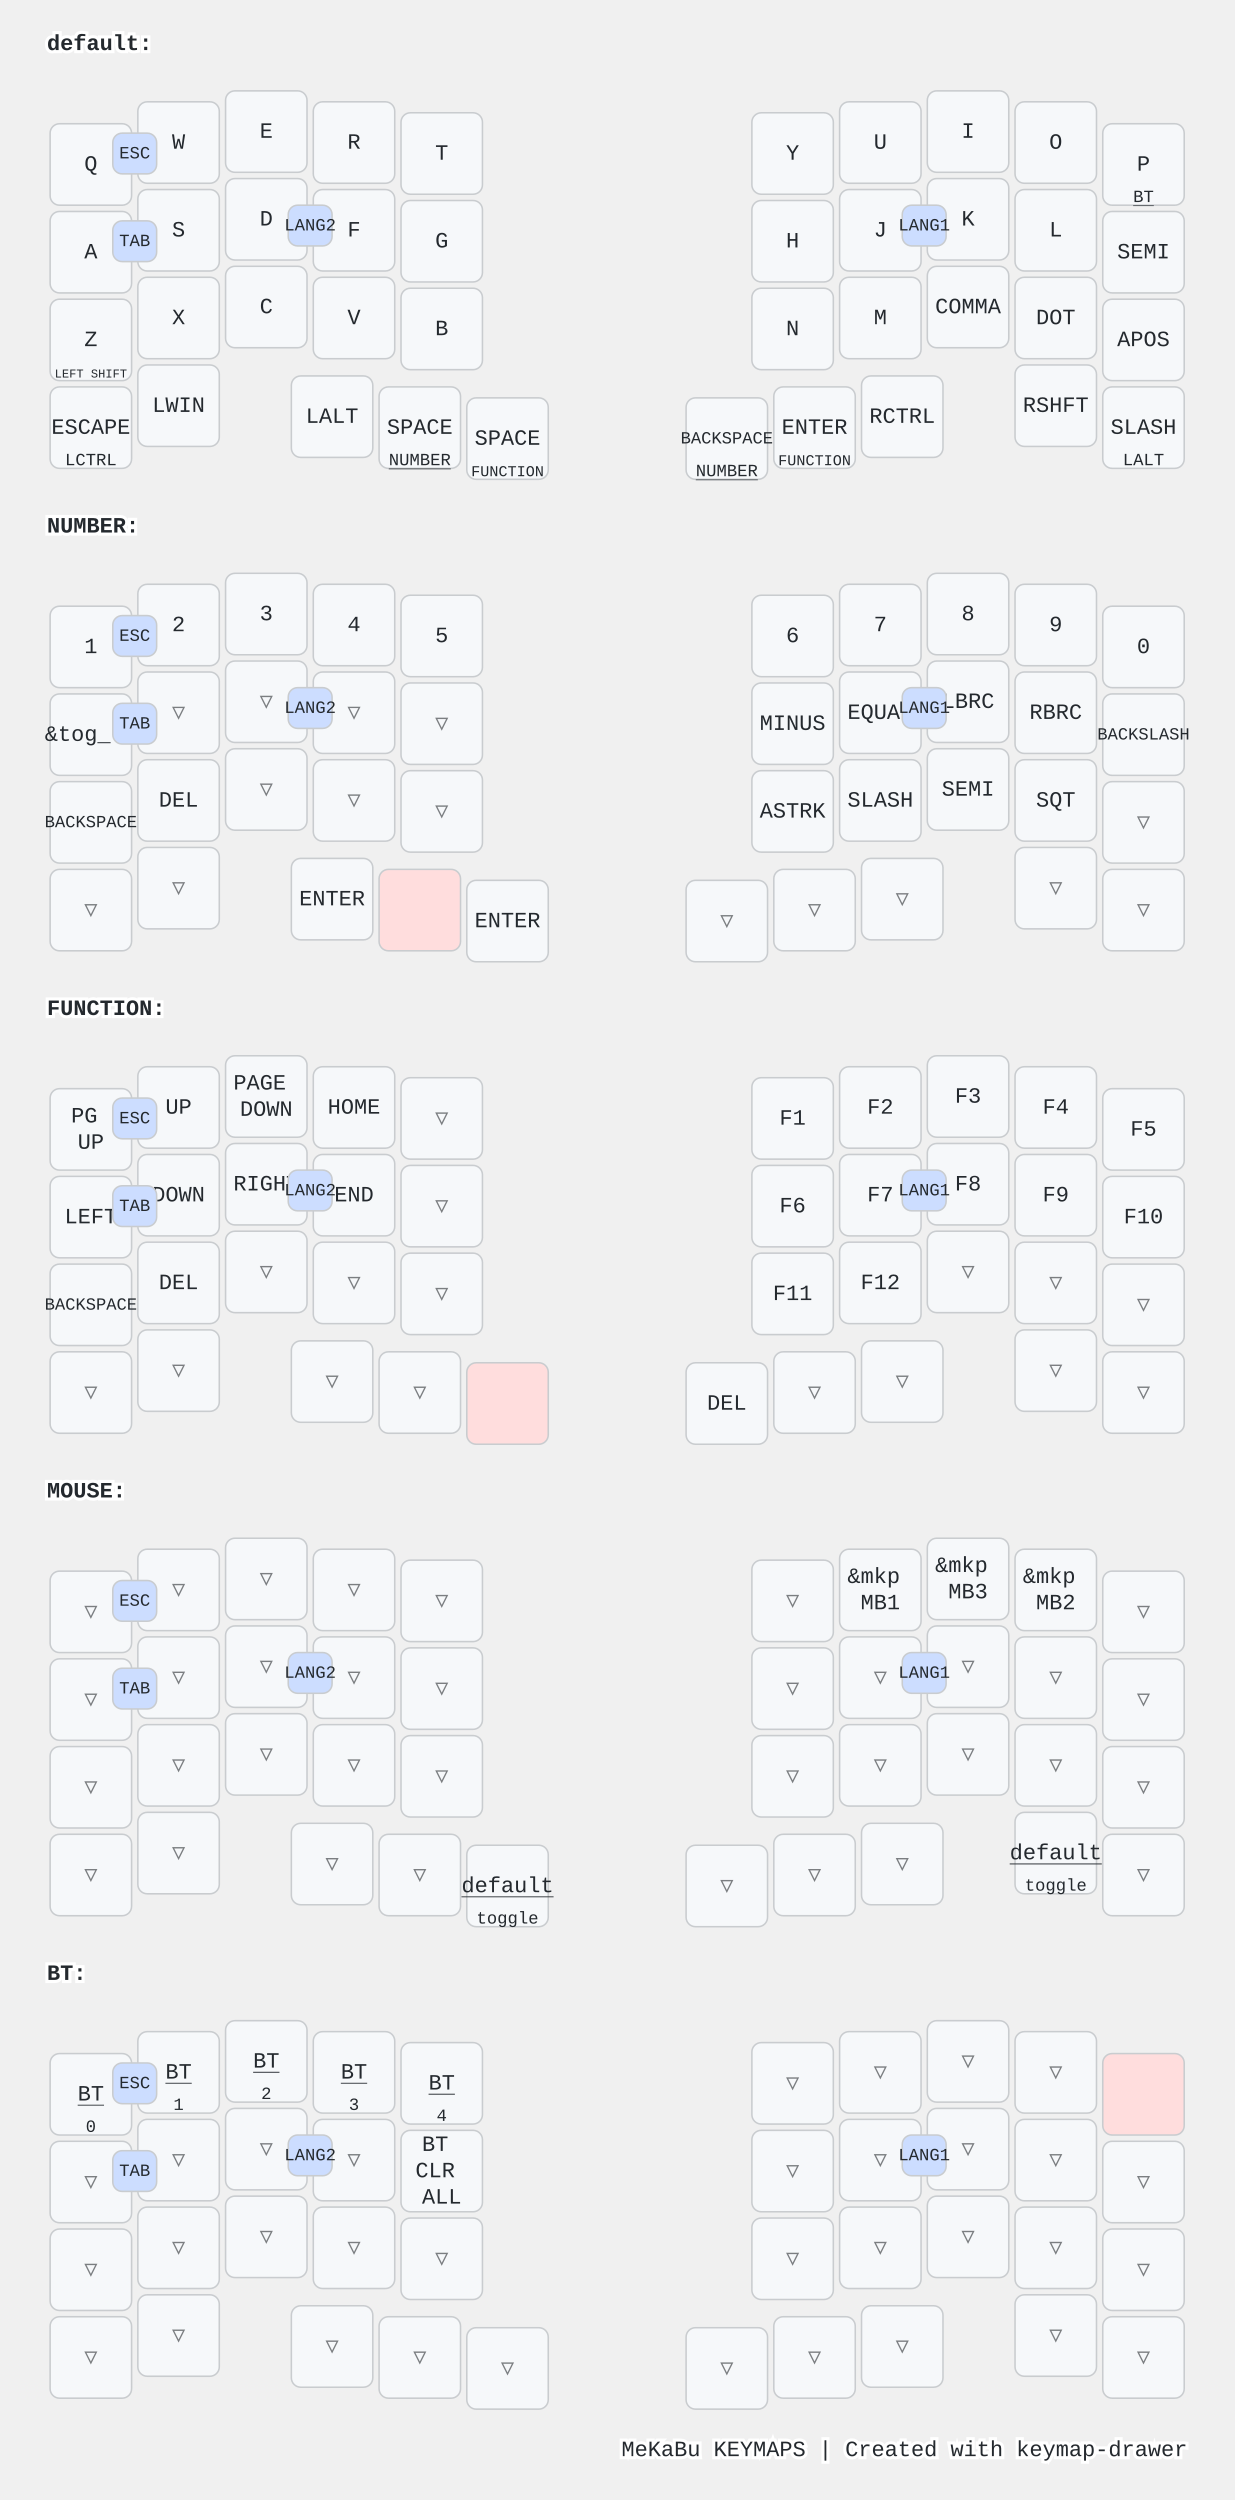
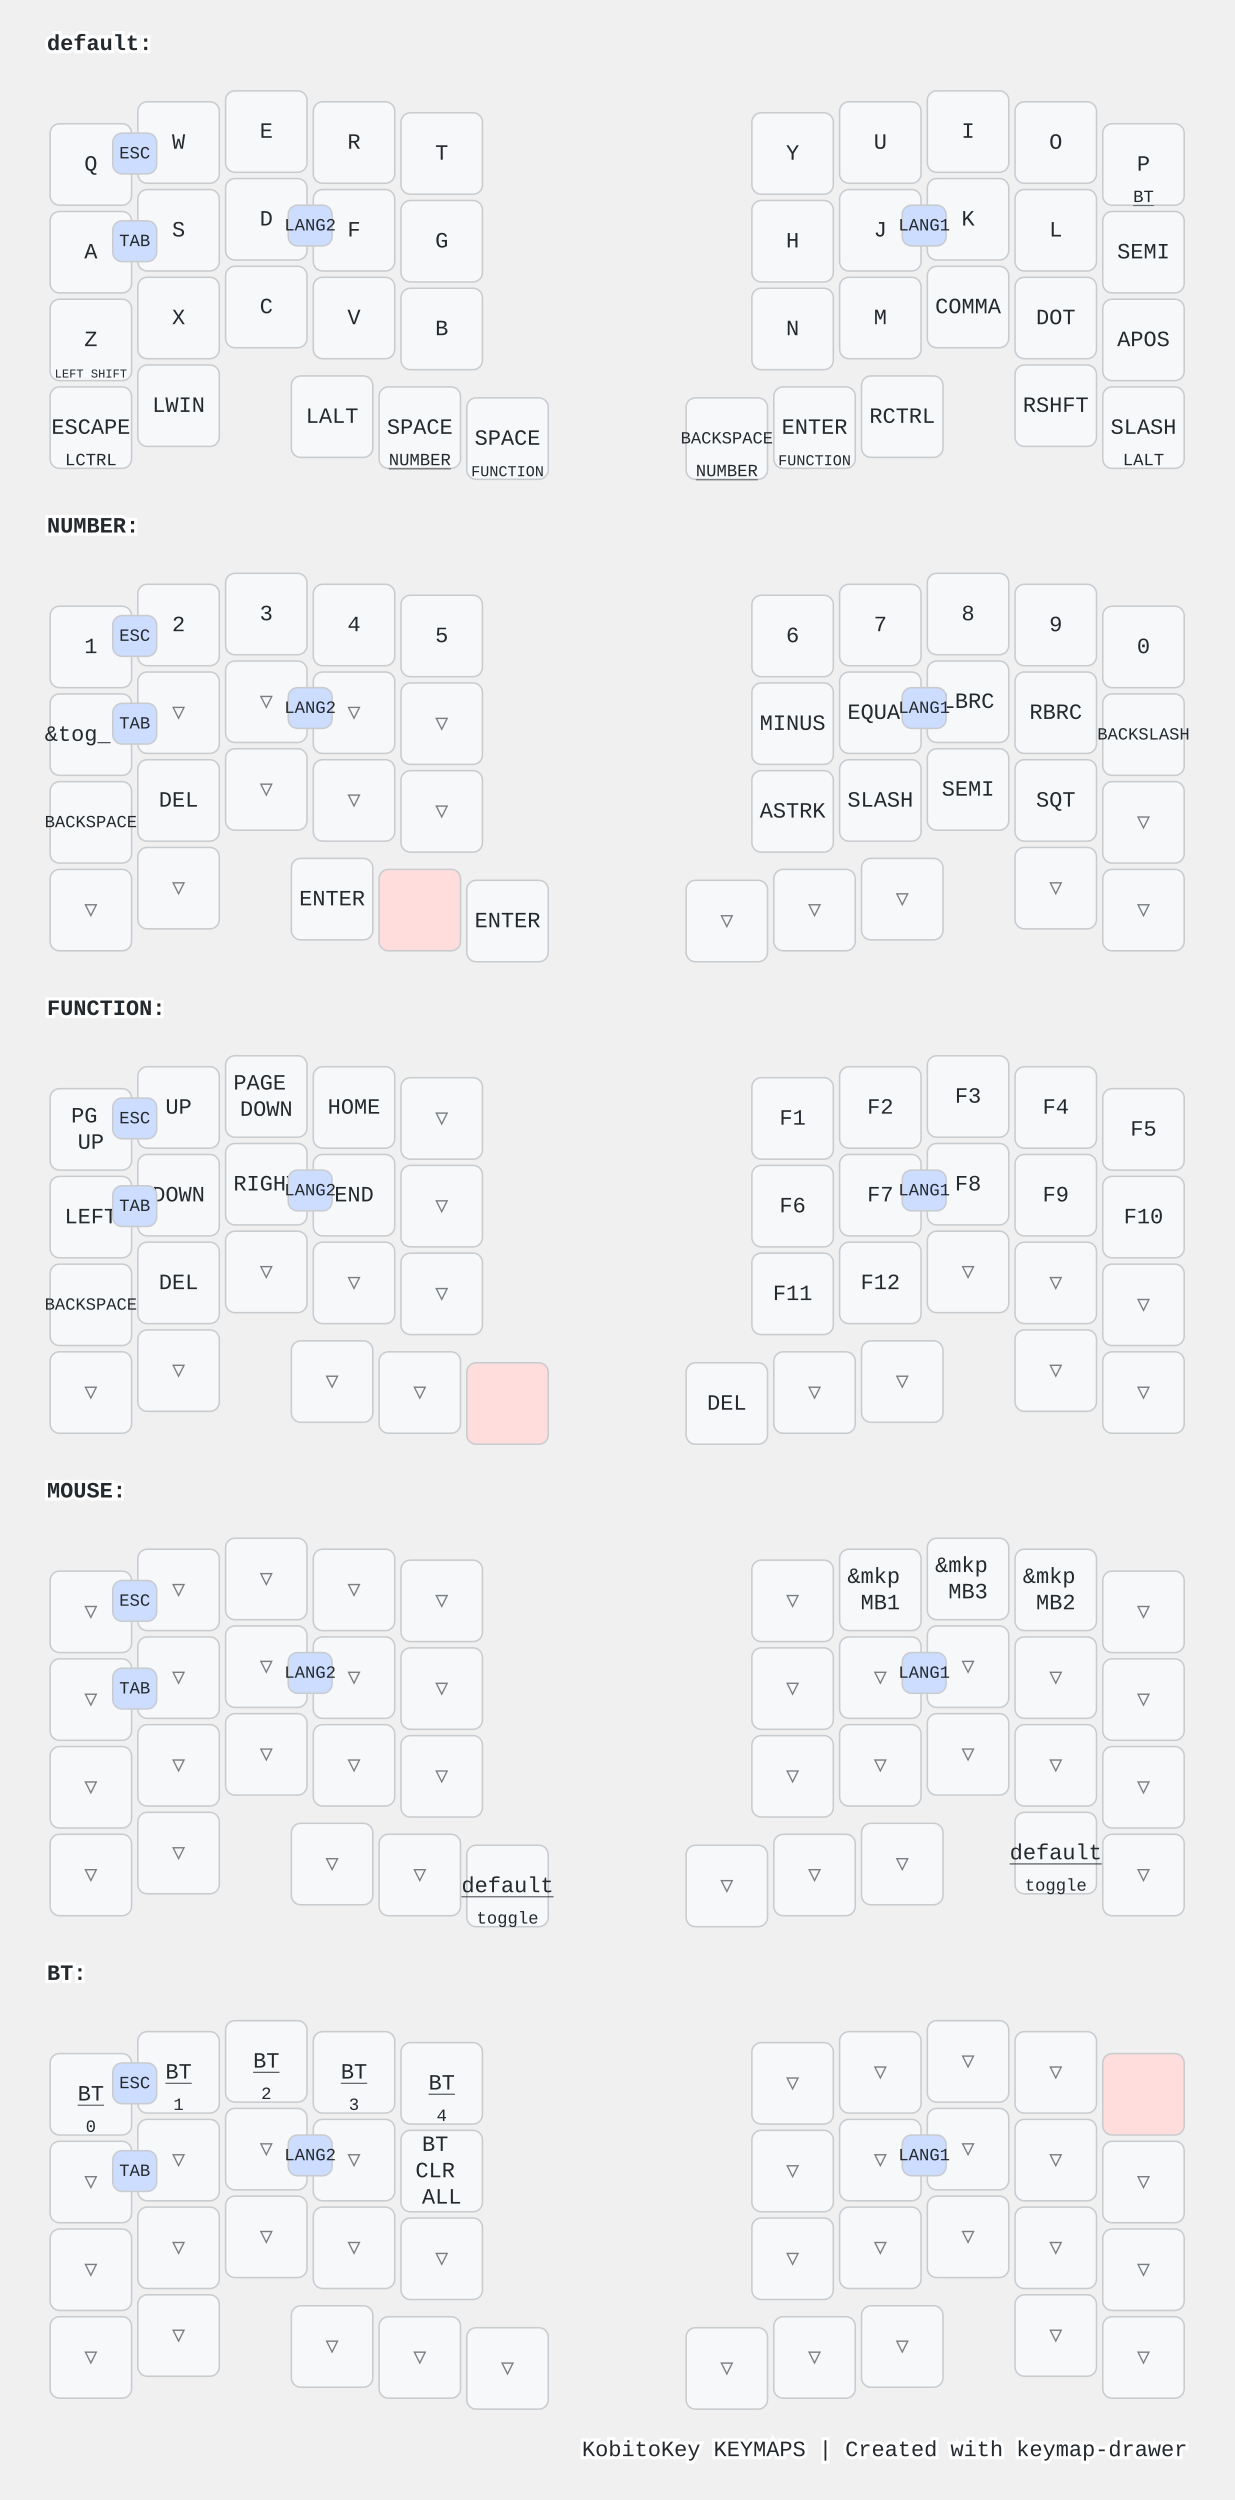
<svg xmlns="http://www.w3.org/2000/svg" width="788" height="1596" viewBox="0 0 788 1596" class="keymap">
  <style>/* inherit to force styles through use tags */
svg path {
    fill: inherit;
}

/* font and background color specifications */
svg.keymap {
    font-family: SFMono-Regular,Consolas,Liberation Mono,Menlo,monospace;
    font-size: 14px;
    font-kerning: normal;
    text-rendering: optimizeLegibility;
    fill: #24292e;
}

/* default key styling */
rect.key {
    fill: #f6f8fa;
}

rect.key, rect.combo {
    stroke: #c9cccf;
    stroke-width: 1;
}

/* default key side styling, only used is draw_key_sides is set */
rect.side {
    filter: brightness(90%);
}

/* color accent for combo boxes */
rect.combo, rect.combo-separate {
    fill: #cdf;
}

/* color accent for held keys */
rect.held, rect.combo.held {
    fill: #fdd;
}

/* color accent for ghost (optional) keys */
rect.ghost, rect.combo.ghost {
    stroke-dasharray: 4, 4;
    stroke-width: 2;
}

text {
    text-anchor: middle;
    dominant-baseline: middle;
}

/* styling for layer labels */
text.label {
    font-weight: bold;
    text-anchor: start;
    stroke: white;
    stroke-width: 4;
    paint-order: stroke;
}

/* styling for optional footer */
text.footer {
    text-anchor: end;
    dominant-baseline: auto;
    stroke: white;
    stroke-width: 4;
    paint-order: stroke;
}

/* styling for combo tap, and key non-tap label text */
text.combo, text.hold, text.shifted, text.left, text.right, text.tl, text.tr, text.bl, text.br {
    font-size: 11px;
}

text.hold, text.bl, text.br {
    text-anchor: middle;
    dominant-baseline: auto;
}

text.shifted, text.tl, text.tr {
    text-anchor: middle;
    dominant-baseline: hanging;
}

text.left, text.tl, text.bl {
    text-anchor: start;
}

text.right, text.tr, text.br {
    text-anchor: end;
}

text.layer-activator {
    text-decoration: underline;
}

/* styling for hold/shifted label text in combo box */
text.combo.hold, text.combo.shifted, text.combo.left, text.combo.right {
    font-size: 8px;
}

/* lighter symbol for transparent keys */
text.trans {
    fill: #7b7e81;
}

/* styling for combo dendrons */
path.combo {
    stroke-width: 1;
    stroke: gray;
    fill: none;
}

/* Start Tabler Icons Cleanup */
/* cannot use height/width with glyphs */
.icon-tabler &gt; path {
    fill: inherit;
    stroke: inherit;
    stroke-width: 2;
}
/* hide tabler's default box */
.icon-tabler &gt; path[stroke="none"][fill="none"] {
    visibility: hidden;
}
/* End Tabler Icons Cleanup */

@media (prefers-color-scheme: dark) {
svg.keymap { fill: #d1d6db; }
rect.key { fill: #3f4750; }
rect.key, rect.combo { stroke: #60666c; }
rect.combo, rect.combo-separate { fill: #1f3d7a; }
rect.held, rect.combo.held { fill: #854747; }
text.label, text.footer { stroke: black; }
text.trans { fill: #7e8184; }
path.combo { stroke: #7f7f7f; }

}</style>
  <g transform="translate(30, 0)" class="layer-default">
    <text x="0" y="28" class="label" id="default">default:</text>
    <g transform="translate(0, 56)">
      <g transform="translate(28, 49)" class="key keypos-0">
        <rect rx="6" ry="6" x="-26" y="-26" width="52" height="52" class="key" />
        <text x="0" y="0" class="key tap">Q</text>
      </g>
      <g transform="translate(84, 35)" class="key keypos-1">
        <rect rx="6" ry="6" x="-26" y="-26" width="52" height="52" class="key" />
        <text x="0" y="0" class="key tap">W</text>
      </g>
      <g transform="translate(140, 28)" class="key keypos-2">
        <rect rx="6" ry="6" x="-26" y="-26" width="52" height="52" class="key" />
        <text x="0" y="0" class="key tap">E</text>
      </g>
      <g transform="translate(196, 35)" class="key keypos-3">
        <rect rx="6" ry="6" x="-26" y="-26" width="52" height="52" class="key" />
        <text x="0" y="0" class="key tap">R</text>
      </g>
      <g transform="translate(252, 42)" class="key keypos-4">
        <rect rx="6" ry="6" x="-26" y="-26" width="52" height="52" class="key" />
        <text x="0" y="0" class="key tap">T</text>
      </g>
      <g transform="translate(476, 42)" class="key keypos-5">
        <rect rx="6" ry="6" x="-26" y="-26" width="52" height="52" class="key" />
        <text x="0" y="0" class="key tap">Y</text>
      </g>
      <g transform="translate(532, 35)" class="key keypos-6">
        <rect rx="6" ry="6" x="-26" y="-26" width="52" height="52" class="key" />
        <text x="0" y="0" class="key tap">U</text>
      </g>
      <g transform="translate(588, 28)" class="key keypos-7">
        <rect rx="6" ry="6" x="-26" y="-26" width="52" height="52" class="key" />
        <text x="0" y="0" class="key tap">I</text>
      </g>
      <g transform="translate(644, 35)" class="key keypos-8">
        <rect rx="6" ry="6" x="-26" y="-26" width="52" height="52" class="key" />
        <text x="0" y="0" class="key tap">O</text>
      </g>
      <g transform="translate(700, 49)" class="key keypos-9">
        <rect rx="6" ry="6" x="-26" y="-26" width="52" height="52" class="key" />
        <text x="0" y="0" class="key tap">P</text>
        <a href="#BT">
          <text x="0" y="24" class="key hold layer-activator">BT</text>
        </a>
      </g>
      <g transform="translate(28, 105)" class="key keypos-10">
        <rect rx="6" ry="6" x="-26" y="-26" width="52" height="52" class="key" />
        <text x="0" y="0" class="key tap">A</text>
      </g>
      <g transform="translate(84, 91)" class="key keypos-11">
        <rect rx="6" ry="6" x="-26" y="-26" width="52" height="52" class="key" />
        <text x="0" y="0" class="key tap">S</text>
      </g>
      <g transform="translate(140, 84)" class="key keypos-12">
        <rect rx="6" ry="6" x="-26" y="-26" width="52" height="52" class="key" />
        <text x="0" y="0" class="key tap">D</text>
      </g>
      <g transform="translate(196, 91)" class="key keypos-13">
        <rect rx="6" ry="6" x="-26" y="-26" width="52" height="52" class="key" />
        <text x="0" y="0" class="key tap">F</text>
      </g>
      <g transform="translate(252, 98)" class="key keypos-14">
        <rect rx="6" ry="6" x="-26" y="-26" width="52" height="52" class="key" />
        <text x="0" y="0" class="key tap">G</text>
      </g>
      <g transform="translate(476, 98)" class="key keypos-15">
        <rect rx="6" ry="6" x="-26" y="-26" width="52" height="52" class="key" />
        <text x="0" y="0" class="key tap">H</text>
      </g>
      <g transform="translate(532, 91)" class="key keypos-16">
        <rect rx="6" ry="6" x="-26" y="-26" width="52" height="52" class="key" />
        <text x="0" y="0" class="key tap">J</text>
      </g>
      <g transform="translate(588, 84)" class="key keypos-17">
        <rect rx="6" ry="6" x="-26" y="-26" width="52" height="52" class="key" />
        <text x="0" y="0" class="key tap">K</text>
      </g>
      <g transform="translate(644, 91)" class="key keypos-18">
        <rect rx="6" ry="6" x="-26" y="-26" width="52" height="52" class="key" />
        <text x="0" y="0" class="key tap">L</text>
      </g>
      <g transform="translate(700, 105)" class="key keypos-19">
        <rect rx="6" ry="6" x="-26" y="-26" width="52" height="52" class="key" />
        <text x="0" y="0" class="key tap">SEMI</text>
      </g>
      <g transform="translate(28, 161)" class="key keypos-20">
        <rect rx="6" ry="6" x="-26" y="-26" width="52" height="52" class="key" />
        <text x="0" y="0" class="key tap">Z</text>
        <text x="0" y="24" class="key hold">
          <tspan style="font-size: 70%">LEFT SHIFT</tspan>
        </text>
      </g>
      <g transform="translate(84, 147)" class="key keypos-21">
        <rect rx="6" ry="6" x="-26" y="-26" width="52" height="52" class="key" />
        <text x="0" y="0" class="key tap">X</text>
      </g>
      <g transform="translate(140, 140)" class="key keypos-22">
        <rect rx="6" ry="6" x="-26" y="-26" width="52" height="52" class="key" />
        <text x="0" y="0" class="key tap">C</text>
      </g>
      <g transform="translate(196, 147)" class="key keypos-23">
        <rect rx="6" ry="6" x="-26" y="-26" width="52" height="52" class="key" />
        <text x="0" y="0" class="key tap">V</text>
      </g>
      <g transform="translate(252, 154)" class="key keypos-24">
        <rect rx="6" ry="6" x="-26" y="-26" width="52" height="52" class="key" />
        <text x="0" y="0" class="key tap">B</text>
      </g>
      <g transform="translate(476, 154)" class="key keypos-25">
        <rect rx="6" ry="6" x="-26" y="-26" width="52" height="52" class="key" />
        <text x="0" y="0" class="key tap">N</text>
      </g>
      <g transform="translate(532, 147)" class="key keypos-26">
        <rect rx="6" ry="6" x="-26" y="-26" width="52" height="52" class="key" />
        <text x="0" y="0" class="key tap">M</text>
      </g>
      <g transform="translate(588, 140)" class="key keypos-27">
        <rect rx="6" ry="6" x="-26" y="-26" width="52" height="52" class="key" />
        <text x="0" y="0" class="key tap">COMMA</text>
      </g>
      <g transform="translate(644, 147)" class="key keypos-28">
        <rect rx="6" ry="6" x="-26" y="-26" width="52" height="52" class="key" />
        <text x="0" y="0" class="key tap">DOT</text>
      </g>
      <g transform="translate(700, 161)" class="key keypos-29">
        <rect rx="6" ry="6" x="-26" y="-26" width="52" height="52" class="key" />
        <text x="0" y="0" class="key tap">APOS</text>
      </g>
      <g transform="translate(28, 217)" class="key keypos-30">
        <rect rx="6" ry="6" x="-26" y="-26" width="52" height="52" class="key" />
        <text x="0" y="0" class="key tap">ESCAPE</text>
        <text x="0" y="24" class="key hold">LCTRL</text>
      </g>
      <g transform="translate(84, 203)" class="key keypos-31">
        <rect rx="6" ry="6" x="-26" y="-26" width="52" height="52" class="key" />
        <text x="0" y="0" class="key tap">LWIN</text>
      </g>
      <g transform="translate(182, 210)" class="key keypos-32">
        <rect rx="6" ry="6" x="-26" y="-26" width="52" height="52" class="key" />
        <text x="0" y="0" class="key tap">LALT</text>
      </g>
      <g transform="translate(238, 217)" class="key keypos-33">
        <rect rx="6" ry="6" x="-26" y="-26" width="52" height="52" class="key" />
        <text x="0" y="0" class="key tap">SPACE</text>
        <a href="#NUMBER">
          <text x="0" y="24" class="key hold layer-activator">NUMBER</text>
        </a>
      </g>
      <g transform="translate(294, 224)" class="key keypos-34">
        <rect rx="6" ry="6" x="-26" y="-26" width="52" height="52" class="key" />
        <text x="0" y="0" class="key tap">SPACE</text>
        <a href="#FUNCTION">
          <text x="0" y="24" class="key hold layer-activator">
            <tspan style="font-size: 88%">FUNCTION</tspan>
          </text>
        </a>
      </g>
      <g transform="translate(434, 224)" class="key keypos-35">
        <rect rx="6" ry="6" x="-26" y="-26" width="52" height="52" class="key" />
        <text x="0" y="0" class="key tap">
          <tspan style="font-size: 78%">BACKSPACE</tspan>
        </text>
        <a href="#NUMBER">
          <text x="0" y="24" class="key hold layer-activator">NUMBER</text>
        </a>
      </g>
      <g transform="translate(490, 217)" class="key keypos-36">
        <rect rx="6" ry="6" x="-26" y="-26" width="52" height="52" class="key" />
        <text x="0" y="0" class="key tap">ENTER</text>
        <a href="#FUNCTION">
          <text x="0" y="24" class="key hold layer-activator">
            <tspan style="font-size: 88%">FUNCTION</tspan>
          </text>
        </a>
      </g>
      <g transform="translate(546, 210)" class="key keypos-37">
        <rect rx="6" ry="6" x="-26" y="-26" width="52" height="52" class="key" />
        <text x="0" y="0" class="key tap">RCTRL</text>
      </g>
      <g transform="translate(644, 203)" class="key keypos-38">
        <rect rx="6" ry="6" x="-26" y="-26" width="52" height="52" class="key" />
        <text x="0" y="0" class="key tap">RSHFT</text>
      </g>
      <g transform="translate(700, 217)" class="key keypos-39">
        <rect rx="6" ry="6" x="-26" y="-26" width="52" height="52" class="key" />
        <text x="0" y="0" class="key tap">SLASH</text>
        <text x="0" y="24" class="key hold">LALT</text>
      </g>
      <g class="combo combopos-0">
        <rect rx="6" ry="6" x="154" y="75" width="28" height="26" class="combo" />
        <text x="168" y="88" class="combo tap">LANG2</text>
      </g>
      <g class="combo combopos-1">
        <rect rx="6" ry="6" x="546" y="75" width="28" height="26" class="combo" />
        <text x="560" y="88" class="combo tap">LANG1</text>
      </g>
      <g class="combo combopos-2">
        <rect rx="6" ry="6" x="42" y="29" width="28" height="26" class="combo" />
        <text x="56" y="42" class="combo tap">ESC</text>
      </g>
      <g class="combo combopos-3">
        <rect rx="6" ry="6" x="42" y="85" width="28" height="26" class="combo" />
        <text x="56" y="98" class="combo tap">TAB</text>
      </g>
    </g>
  </g>
  <g transform="translate(30, 308)" class="layer-NUMBER">
    <text x="0" y="28" class="label" id="NUMBER">NUMBER:</text>
    <g transform="translate(0, 56)">
      <g transform="translate(28, 49)" class="key keypos-0">
        <rect rx="6" ry="6" x="-26" y="-26" width="52" height="52" class="key" />
        <text x="0" y="0" class="key tap">1</text>
      </g>
      <g transform="translate(84, 35)" class="key keypos-1">
        <rect rx="6" ry="6" x="-26" y="-26" width="52" height="52" class="key" />
        <text x="0" y="0" class="key tap">2</text>
      </g>
      <g transform="translate(140, 28)" class="key keypos-2">
        <rect rx="6" ry="6" x="-26" y="-26" width="52" height="52" class="key" />
        <text x="0" y="0" class="key tap">3</text>
      </g>
      <g transform="translate(196, 35)" class="key keypos-3">
        <rect rx="6" ry="6" x="-26" y="-26" width="52" height="52" class="key" />
        <text x="0" y="0" class="key tap">4</text>
      </g>
      <g transform="translate(252, 42)" class="key keypos-4">
        <rect rx="6" ry="6" x="-26" y="-26" width="52" height="52" class="key" />
        <text x="0" y="0" class="key tap">5</text>
      </g>
      <g transform="translate(476, 42)" class="key keypos-5">
        <rect rx="6" ry="6" x="-26" y="-26" width="52" height="52" class="key" />
        <text x="0" y="0" class="key tap">6</text>
      </g>
      <g transform="translate(532, 35)" class="key keypos-6">
        <rect rx="6" ry="6" x="-26" y="-26" width="52" height="52" class="key" />
        <text x="0" y="0" class="key tap">7</text>
      </g>
      <g transform="translate(588, 28)" class="key keypos-7">
        <rect rx="6" ry="6" x="-26" y="-26" width="52" height="52" class="key" />
        <text x="0" y="0" class="key tap">8</text>
      </g>
      <g transform="translate(644, 35)" class="key keypos-8">
        <rect rx="6" ry="6" x="-26" y="-26" width="52" height="52" class="key" />
        <text x="0" y="0" class="key tap">9</text>
      </g>
      <g transform="translate(700, 49)" class="key keypos-9">
        <rect rx="6" ry="6" x="-26" y="-26" width="52" height="52" class="key" />
        <text x="0" y="0" class="key tap">0</text>
      </g>
      <g transform="translate(28, 105)" class="key keypos-10">
        <rect rx="6" ry="6" x="-26" y="-26" width="52" height="52" class="key" />
        <text x="0" y="0" class="key tap">&amp;tog_ls</text>
      </g>
      <g transform="translate(84, 91)" class="key trans keypos-11">
        <rect rx="6" ry="6" x="-26" y="-26" width="52" height="52" class="key trans" />
        <text x="0" y="0" class="key trans tap">▽</text>
      </g>
      <g transform="translate(140, 84)" class="key trans keypos-12">
        <rect rx="6" ry="6" x="-26" y="-26" width="52" height="52" class="key trans" />
        <text x="0" y="0" class="key trans tap">▽</text>
      </g>
      <g transform="translate(196, 91)" class="key trans keypos-13">
        <rect rx="6" ry="6" x="-26" y="-26" width="52" height="52" class="key trans" />
        <text x="0" y="0" class="key trans tap">▽</text>
      </g>
      <g transform="translate(252, 98)" class="key trans keypos-14">
        <rect rx="6" ry="6" x="-26" y="-26" width="52" height="52" class="key trans" />
        <text x="0" y="0" class="key trans tap">▽</text>
      </g>
      <g transform="translate(476, 98)" class="key keypos-15">
        <rect rx="6" ry="6" x="-26" y="-26" width="52" height="52" class="key" />
        <text x="0" y="0" class="key tap">MINUS</text>
      </g>
      <g transform="translate(532, 91)" class="key keypos-16">
        <rect rx="6" ry="6" x="-26" y="-26" width="52" height="52" class="key" />
        <text x="0" y="0" class="key tap">EQUAL</text>
      </g>
      <g transform="translate(588, 84)" class="key keypos-17">
        <rect rx="6" ry="6" x="-26" y="-26" width="52" height="52" class="key" />
        <text x="0" y="0" class="key tap">LBRC</text>
      </g>
      <g transform="translate(644, 91)" class="key keypos-18">
        <rect rx="6" ry="6" x="-26" y="-26" width="52" height="52" class="key" />
        <text x="0" y="0" class="key tap">RBRC</text>
      </g>
      <g transform="translate(700, 105)" class="key keypos-19">
        <rect rx="6" ry="6" x="-26" y="-26" width="52" height="52" class="key" />
        <text x="0" y="0" class="key tap">
          <tspan style="font-size: 78%">BACKSLASH</tspan>
        </text>
      </g>
      <g transform="translate(28, 161)" class="key keypos-20">
        <rect rx="6" ry="6" x="-26" y="-26" width="52" height="52" class="key" />
        <text x="0" y="0" class="key tap">
          <tspan style="font-size: 78%">BACKSPACE</tspan>
        </text>
      </g>
      <g transform="translate(84, 147)" class="key keypos-21">
        <rect rx="6" ry="6" x="-26" y="-26" width="52" height="52" class="key" />
        <text x="0" y="0" class="key tap">DEL</text>
      </g>
      <g transform="translate(140, 140)" class="key trans keypos-22">
        <rect rx="6" ry="6" x="-26" y="-26" width="52" height="52" class="key trans" />
        <text x="0" y="0" class="key trans tap">▽</text>
      </g>
      <g transform="translate(196, 147)" class="key trans keypos-23">
        <rect rx="6" ry="6" x="-26" y="-26" width="52" height="52" class="key trans" />
        <text x="0" y="0" class="key trans tap">▽</text>
      </g>
      <g transform="translate(252, 154)" class="key trans keypos-24">
        <rect rx="6" ry="6" x="-26" y="-26" width="52" height="52" class="key trans" />
        <text x="0" y="0" class="key trans tap">▽</text>
      </g>
      <g transform="translate(476, 154)" class="key keypos-25">
        <rect rx="6" ry="6" x="-26" y="-26" width="52" height="52" class="key" />
        <text x="0" y="0" class="key tap">ASTRK</text>
      </g>
      <g transform="translate(532, 147)" class="key keypos-26">
        <rect rx="6" ry="6" x="-26" y="-26" width="52" height="52" class="key" />
        <text x="0" y="0" class="key tap">SLASH</text>
      </g>
      <g transform="translate(588, 140)" class="key keypos-27">
        <rect rx="6" ry="6" x="-26" y="-26" width="52" height="52" class="key" />
        <text x="0" y="0" class="key tap">SEMI</text>
      </g>
      <g transform="translate(644, 147)" class="key keypos-28">
        <rect rx="6" ry="6" x="-26" y="-26" width="52" height="52" class="key" />
        <text x="0" y="0" class="key tap">SQT</text>
      </g>
      <g transform="translate(700, 161)" class="key trans keypos-29">
        <rect rx="6" ry="6" x="-26" y="-26" width="52" height="52" class="key trans" />
        <text x="0" y="0" class="key trans tap">▽</text>
      </g>
      <g transform="translate(28, 217)" class="key trans keypos-30">
        <rect rx="6" ry="6" x="-26" y="-26" width="52" height="52" class="key trans" />
        <text x="0" y="0" class="key trans tap">▽</text>
      </g>
      <g transform="translate(84, 203)" class="key trans keypos-31">
        <rect rx="6" ry="6" x="-26" y="-26" width="52" height="52" class="key trans" />
        <text x="0" y="0" class="key trans tap">▽</text>
      </g>
      <g transform="translate(182, 210)" class="key keypos-32">
        <rect rx="6" ry="6" x="-26" y="-26" width="52" height="52" class="key" />
        <text x="0" y="0" class="key tap">ENTER</text>
      </g>
      <g transform="translate(238, 217)" class="key held keypos-33">
        <rect rx="6" ry="6" x="-26" y="-26" width="52" height="52" class="key held" />
      </g>
      <g transform="translate(294, 224)" class="key keypos-34">
        <rect rx="6" ry="6" x="-26" y="-26" width="52" height="52" class="key" />
        <text x="0" y="0" class="key tap">ENTER</text>
      </g>
      <g transform="translate(434, 224)" class="key trans keypos-35">
        <rect rx="6" ry="6" x="-26" y="-26" width="52" height="52" class="key trans" />
        <text x="0" y="0" class="key trans tap">▽</text>
      </g>
      <g transform="translate(490, 217)" class="key trans keypos-36">
        <rect rx="6" ry="6" x="-26" y="-26" width="52" height="52" class="key trans" />
        <text x="0" y="0" class="key trans tap">▽</text>
      </g>
      <g transform="translate(546, 210)" class="key trans keypos-37">
        <rect rx="6" ry="6" x="-26" y="-26" width="52" height="52" class="key trans" />
        <text x="0" y="0" class="key trans tap">▽</text>
      </g>
      <g transform="translate(644, 203)" class="key trans keypos-38">
        <rect rx="6" ry="6" x="-26" y="-26" width="52" height="52" class="key trans" />
        <text x="0" y="0" class="key trans tap">▽</text>
      </g>
      <g transform="translate(700, 217)" class="key trans keypos-39">
        <rect rx="6" ry="6" x="-26" y="-26" width="52" height="52" class="key trans" />
        <text x="0" y="0" class="key trans tap">▽</text>
      </g>
      <g class="combo combopos-0">
        <rect rx="6" ry="6" x="154" y="75" width="28" height="26" class="combo" />
        <text x="168" y="88" class="combo tap">LANG2</text>
      </g>
      <g class="combo combopos-1">
        <rect rx="6" ry="6" x="546" y="75" width="28" height="26" class="combo" />
        <text x="560" y="88" class="combo tap">LANG1</text>
      </g>
      <g class="combo combopos-2">
        <rect rx="6" ry="6" x="42" y="29" width="28" height="26" class="combo" />
        <text x="56" y="42" class="combo tap">ESC</text>
      </g>
      <g class="combo combopos-3">
        <rect rx="6" ry="6" x="42" y="85" width="28" height="26" class="combo" />
        <text x="56" y="98" class="combo tap">TAB</text>
      </g>
    </g>
  </g>
  <g transform="translate(30, 616)" class="layer-FUNCTION">
    <text x="0" y="28" class="label" id="FUNCTION">FUNCTION:</text>
    <g transform="translate(0, 56)">
      <g transform="translate(28, 49)" class="key keypos-0">
        <rect rx="6" ry="6" x="-26" y="-26" width="52" height="52" class="key" />
        <text x="0" y="0" class="key tap">
          <tspan x="0" dy="-0.6em">PG</tspan>
          <tspan x="0" dy="1.2em">UP</tspan>
        </text>
      </g>
      <g transform="translate(84, 35)" class="key keypos-1">
        <rect rx="6" ry="6" x="-26" y="-26" width="52" height="52" class="key" />
        <text x="0" y="0" class="key tap">UP</text>
      </g>
      <g transform="translate(140, 28)" class="key keypos-2">
        <rect rx="6" ry="6" x="-26" y="-26" width="52" height="52" class="key" />
        <text x="0" y="0" class="key tap">
          <tspan x="0" dy="-0.6em">PAGE</tspan>
          <tspan x="0" dy="1.2em">DOWN</tspan>
        </text>
      </g>
      <g transform="translate(196, 35)" class="key keypos-3">
        <rect rx="6" ry="6" x="-26" y="-26" width="52" height="52" class="key" />
        <text x="0" y="0" class="key tap">HOME</text>
      </g>
      <g transform="translate(252, 42)" class="key trans keypos-4">
        <rect rx="6" ry="6" x="-26" y="-26" width="52" height="52" class="key trans" />
        <text x="0" y="0" class="key trans tap">▽</text>
      </g>
      <g transform="translate(476, 42)" class="key keypos-5">
        <rect rx="6" ry="6" x="-26" y="-26" width="52" height="52" class="key" />
        <text x="0" y="0" class="key tap">F1</text>
      </g>
      <g transform="translate(532, 35)" class="key keypos-6">
        <rect rx="6" ry="6" x="-26" y="-26" width="52" height="52" class="key" />
        <text x="0" y="0" class="key tap">F2</text>
      </g>
      <g transform="translate(588, 28)" class="key keypos-7">
        <rect rx="6" ry="6" x="-26" y="-26" width="52" height="52" class="key" />
        <text x="0" y="0" class="key tap">F3</text>
      </g>
      <g transform="translate(644, 35)" class="key keypos-8">
        <rect rx="6" ry="6" x="-26" y="-26" width="52" height="52" class="key" />
        <text x="0" y="0" class="key tap">F4</text>
      </g>
      <g transform="translate(700, 49)" class="key keypos-9">
        <rect rx="6" ry="6" x="-26" y="-26" width="52" height="52" class="key" />
        <text x="0" y="0" class="key tap">F5</text>
      </g>
      <g transform="translate(28, 105)" class="key keypos-10">
        <rect rx="6" ry="6" x="-26" y="-26" width="52" height="52" class="key" />
        <text x="0" y="0" class="key tap">LEFT</text>
      </g>
      <g transform="translate(84, 91)" class="key keypos-11">
        <rect rx="6" ry="6" x="-26" y="-26" width="52" height="52" class="key" />
        <text x="0" y="0" class="key tap">DOWN</text>
      </g>
      <g transform="translate(140, 84)" class="key keypos-12">
        <rect rx="6" ry="6" x="-26" y="-26" width="52" height="52" class="key" />
        <text x="0" y="0" class="key tap">RIGHT</text>
      </g>
      <g transform="translate(196, 91)" class="key keypos-13">
        <rect rx="6" ry="6" x="-26" y="-26" width="52" height="52" class="key" />
        <text x="0" y="0" class="key tap">END</text>
      </g>
      <g transform="translate(252, 98)" class="key trans keypos-14">
        <rect rx="6" ry="6" x="-26" y="-26" width="52" height="52" class="key trans" />
        <text x="0" y="0" class="key trans tap">▽</text>
      </g>
      <g transform="translate(476, 98)" class="key keypos-15">
        <rect rx="6" ry="6" x="-26" y="-26" width="52" height="52" class="key" />
        <text x="0" y="0" class="key tap">F6</text>
      </g>
      <g transform="translate(532, 91)" class="key keypos-16">
        <rect rx="6" ry="6" x="-26" y="-26" width="52" height="52" class="key" />
        <text x="0" y="0" class="key tap">F7</text>
      </g>
      <g transform="translate(588, 84)" class="key keypos-17">
        <rect rx="6" ry="6" x="-26" y="-26" width="52" height="52" class="key" />
        <text x="0" y="0" class="key tap">F8</text>
      </g>
      <g transform="translate(644, 91)" class="key keypos-18">
        <rect rx="6" ry="6" x="-26" y="-26" width="52" height="52" class="key" />
        <text x="0" y="0" class="key tap">F9</text>
      </g>
      <g transform="translate(700, 105)" class="key keypos-19">
        <rect rx="6" ry="6" x="-26" y="-26" width="52" height="52" class="key" />
        <text x="0" y="0" class="key tap">F10</text>
      </g>
      <g transform="translate(28, 161)" class="key keypos-20">
        <rect rx="6" ry="6" x="-26" y="-26" width="52" height="52" class="key" />
        <text x="0" y="0" class="key tap">
          <tspan style="font-size: 78%">BACKSPACE</tspan>
        </text>
      </g>
      <g transform="translate(84, 147)" class="key keypos-21">
        <rect rx="6" ry="6" x="-26" y="-26" width="52" height="52" class="key" />
        <text x="0" y="0" class="key tap">DEL</text>
      </g>
      <g transform="translate(140, 140)" class="key trans keypos-22">
        <rect rx="6" ry="6" x="-26" y="-26" width="52" height="52" class="key trans" />
        <text x="0" y="0" class="key trans tap">▽</text>
      </g>
      <g transform="translate(196, 147)" class="key trans keypos-23">
        <rect rx="6" ry="6" x="-26" y="-26" width="52" height="52" class="key trans" />
        <text x="0" y="0" class="key trans tap">▽</text>
      </g>
      <g transform="translate(252, 154)" class="key trans keypos-24">
        <rect rx="6" ry="6" x="-26" y="-26" width="52" height="52" class="key trans" />
        <text x="0" y="0" class="key trans tap">▽</text>
      </g>
      <g transform="translate(476, 154)" class="key keypos-25">
        <rect rx="6" ry="6" x="-26" y="-26" width="52" height="52" class="key" />
        <text x="0" y="0" class="key tap">F11</text>
      </g>
      <g transform="translate(532, 147)" class="key keypos-26">
        <rect rx="6" ry="6" x="-26" y="-26" width="52" height="52" class="key" />
        <text x="0" y="0" class="key tap">F12</text>
      </g>
      <g transform="translate(588, 140)" class="key trans keypos-27">
        <rect rx="6" ry="6" x="-26" y="-26" width="52" height="52" class="key trans" />
        <text x="0" y="0" class="key trans tap">▽</text>
      </g>
      <g transform="translate(644, 147)" class="key trans keypos-28">
        <rect rx="6" ry="6" x="-26" y="-26" width="52" height="52" class="key trans" />
        <text x="0" y="0" class="key trans tap">▽</text>
      </g>
      <g transform="translate(700, 161)" class="key trans keypos-29">
        <rect rx="6" ry="6" x="-26" y="-26" width="52" height="52" class="key trans" />
        <text x="0" y="0" class="key trans tap">▽</text>
      </g>
      <g transform="translate(28, 217)" class="key trans keypos-30">
        <rect rx="6" ry="6" x="-26" y="-26" width="52" height="52" class="key trans" />
        <text x="0" y="0" class="key trans tap">▽</text>
      </g>
      <g transform="translate(84, 203)" class="key trans keypos-31">
        <rect rx="6" ry="6" x="-26" y="-26" width="52" height="52" class="key trans" />
        <text x="0" y="0" class="key trans tap">▽</text>
      </g>
      <g transform="translate(182, 210)" class="key trans keypos-32">
        <rect rx="6" ry="6" x="-26" y="-26" width="52" height="52" class="key trans" />
        <text x="0" y="0" class="key trans tap">▽</text>
      </g>
      <g transform="translate(238, 217)" class="key trans keypos-33">
        <rect rx="6" ry="6" x="-26" y="-26" width="52" height="52" class="key trans" />
        <text x="0" y="0" class="key trans tap">▽</text>
      </g>
      <g transform="translate(294, 224)" class="key held keypos-34">
        <rect rx="6" ry="6" x="-26" y="-26" width="52" height="52" class="key held" />
      </g>
      <g transform="translate(434, 224)" class="key keypos-35">
        <rect rx="6" ry="6" x="-26" y="-26" width="52" height="52" class="key" />
        <text x="0" y="0" class="key tap">DEL</text>
      </g>
      <g transform="translate(490, 217)" class="key trans keypos-36">
        <rect rx="6" ry="6" x="-26" y="-26" width="52" height="52" class="key trans" />
        <text x="0" y="0" class="key trans tap">▽</text>
      </g>
      <g transform="translate(546, 210)" class="key trans keypos-37">
        <rect rx="6" ry="6" x="-26" y="-26" width="52" height="52" class="key trans" />
        <text x="0" y="0" class="key trans tap">▽</text>
      </g>
      <g transform="translate(644, 203)" class="key trans keypos-38">
        <rect rx="6" ry="6" x="-26" y="-26" width="52" height="52" class="key trans" />
        <text x="0" y="0" class="key trans tap">▽</text>
      </g>
      <g transform="translate(700, 217)" class="key trans keypos-39">
        <rect rx="6" ry="6" x="-26" y="-26" width="52" height="52" class="key trans" />
        <text x="0" y="0" class="key trans tap">▽</text>
      </g>
      <g class="combo combopos-0">
        <rect rx="6" ry="6" x="154" y="75" width="28" height="26" class="combo" />
        <text x="168" y="88" class="combo tap">LANG2</text>
      </g>
      <g class="combo combopos-1">
        <rect rx="6" ry="6" x="546" y="75" width="28" height="26" class="combo" />
        <text x="560" y="88" class="combo tap">LANG1</text>
      </g>
      <g class="combo combopos-2">
        <rect rx="6" ry="6" x="42" y="29" width="28" height="26" class="combo" />
        <text x="56" y="42" class="combo tap">ESC</text>
      </g>
      <g class="combo combopos-3">
        <rect rx="6" ry="6" x="42" y="85" width="28" height="26" class="combo" />
        <text x="56" y="98" class="combo tap">TAB</text>
      </g>
    </g>
  </g>
  <g transform="translate(30, 924)" class="layer-MOUSE">
    <text x="0" y="28" class="label" id="MOUSE">MOUSE:</text>
    <g transform="translate(0, 56)">
      <g transform="translate(28, 49)" class="key trans keypos-0">
        <rect rx="6" ry="6" x="-26" y="-26" width="52" height="52" class="key trans" />
        <text x="0" y="0" class="key trans tap">▽</text>
      </g>
      <g transform="translate(84, 35)" class="key trans keypos-1">
        <rect rx="6" ry="6" x="-26" y="-26" width="52" height="52" class="key trans" />
        <text x="0" y="0" class="key trans tap">▽</text>
      </g>
      <g transform="translate(140, 28)" class="key trans keypos-2">
        <rect rx="6" ry="6" x="-26" y="-26" width="52" height="52" class="key trans" />
        <text x="0" y="0" class="key trans tap">▽</text>
      </g>
      <g transform="translate(196, 35)" class="key trans keypos-3">
        <rect rx="6" ry="6" x="-26" y="-26" width="52" height="52" class="key trans" />
        <text x="0" y="0" class="key trans tap">▽</text>
      </g>
      <g transform="translate(252, 42)" class="key trans keypos-4">
        <rect rx="6" ry="6" x="-26" y="-26" width="52" height="52" class="key trans" />
        <text x="0" y="0" class="key trans tap">▽</text>
      </g>
      <g transform="translate(476, 42)" class="key trans keypos-5">
        <rect rx="6" ry="6" x="-26" y="-26" width="52" height="52" class="key trans" />
        <text x="0" y="0" class="key trans tap">▽</text>
      </g>
      <g transform="translate(532, 35)" class="key keypos-6">
        <rect rx="6" ry="6" x="-26" y="-26" width="52" height="52" class="key" />
        <text x="0" y="0" class="key tap">
          <tspan x="0" dy="-0.6em">&amp;mkp</tspan>
          <tspan x="0" dy="1.2em">MB1</tspan>
        </text>
      </g>
      <g transform="translate(588, 28)" class="key keypos-7">
        <rect rx="6" ry="6" x="-26" y="-26" width="52" height="52" class="key" />
        <text x="0" y="0" class="key tap">
          <tspan x="0" dy="-0.6em">&amp;mkp</tspan>
          <tspan x="0" dy="1.2em">MB3</tspan>
        </text>
      </g>
      <g transform="translate(644, 35)" class="key keypos-8">
        <rect rx="6" ry="6" x="-26" y="-26" width="52" height="52" class="key" />
        <text x="0" y="0" class="key tap">
          <tspan x="0" dy="-0.6em">&amp;mkp</tspan>
          <tspan x="0" dy="1.2em">MB2</tspan>
        </text>
      </g>
      <g transform="translate(700, 49)" class="key trans keypos-9">
        <rect rx="6" ry="6" x="-26" y="-26" width="52" height="52" class="key trans" />
        <text x="0" y="0" class="key trans tap">▽</text>
      </g>
      <g transform="translate(28, 105)" class="key trans keypos-10">
        <rect rx="6" ry="6" x="-26" y="-26" width="52" height="52" class="key trans" />
        <text x="0" y="0" class="key trans tap">▽</text>
      </g>
      <g transform="translate(84, 91)" class="key trans keypos-11">
        <rect rx="6" ry="6" x="-26" y="-26" width="52" height="52" class="key trans" />
        <text x="0" y="0" class="key trans tap">▽</text>
      </g>
      <g transform="translate(140, 84)" class="key trans keypos-12">
        <rect rx="6" ry="6" x="-26" y="-26" width="52" height="52" class="key trans" />
        <text x="0" y="0" class="key trans tap">▽</text>
      </g>
      <g transform="translate(196, 91)" class="key trans keypos-13">
        <rect rx="6" ry="6" x="-26" y="-26" width="52" height="52" class="key trans" />
        <text x="0" y="0" class="key trans tap">▽</text>
      </g>
      <g transform="translate(252, 98)" class="key trans keypos-14">
        <rect rx="6" ry="6" x="-26" y="-26" width="52" height="52" class="key trans" />
        <text x="0" y="0" class="key trans tap">▽</text>
      </g>
      <g transform="translate(476, 98)" class="key trans keypos-15">
        <rect rx="6" ry="6" x="-26" y="-26" width="52" height="52" class="key trans" />
        <text x="0" y="0" class="key trans tap">▽</text>
      </g>
      <g transform="translate(532, 91)" class="key trans keypos-16">
        <rect rx="6" ry="6" x="-26" y="-26" width="52" height="52" class="key trans" />
        <text x="0" y="0" class="key trans tap">▽</text>
      </g>
      <g transform="translate(588, 84)" class="key trans keypos-17">
        <rect rx="6" ry="6" x="-26" y="-26" width="52" height="52" class="key trans" />
        <text x="0" y="0" class="key trans tap">▽</text>
      </g>
      <g transform="translate(644, 91)" class="key trans keypos-18">
        <rect rx="6" ry="6" x="-26" y="-26" width="52" height="52" class="key trans" />
        <text x="0" y="0" class="key trans tap">▽</text>
      </g>
      <g transform="translate(700, 105)" class="key trans keypos-19">
        <rect rx="6" ry="6" x="-26" y="-26" width="52" height="52" class="key trans" />
        <text x="0" y="0" class="key trans tap">▽</text>
      </g>
      <g transform="translate(28, 161)" class="key trans keypos-20">
        <rect rx="6" ry="6" x="-26" y="-26" width="52" height="52" class="key trans" />
        <text x="0" y="0" class="key trans tap">▽</text>
      </g>
      <g transform="translate(84, 147)" class="key trans keypos-21">
        <rect rx="6" ry="6" x="-26" y="-26" width="52" height="52" class="key trans" />
        <text x="0" y="0" class="key trans tap">▽</text>
      </g>
      <g transform="translate(140, 140)" class="key trans keypos-22">
        <rect rx="6" ry="6" x="-26" y="-26" width="52" height="52" class="key trans" />
        <text x="0" y="0" class="key trans tap">▽</text>
      </g>
      <g transform="translate(196, 147)" class="key trans keypos-23">
        <rect rx="6" ry="6" x="-26" y="-26" width="52" height="52" class="key trans" />
        <text x="0" y="0" class="key trans tap">▽</text>
      </g>
      <g transform="translate(252, 154)" class="key trans keypos-24">
        <rect rx="6" ry="6" x="-26" y="-26" width="52" height="52" class="key trans" />
        <text x="0" y="0" class="key trans tap">▽</text>
      </g>
      <g transform="translate(476, 154)" class="key trans keypos-25">
        <rect rx="6" ry="6" x="-26" y="-26" width="52" height="52" class="key trans" />
        <text x="0" y="0" class="key trans tap">▽</text>
      </g>
      <g transform="translate(532, 147)" class="key trans keypos-26">
        <rect rx="6" ry="6" x="-26" y="-26" width="52" height="52" class="key trans" />
        <text x="0" y="0" class="key trans tap">▽</text>
      </g>
      <g transform="translate(588, 140)" class="key trans keypos-27">
        <rect rx="6" ry="6" x="-26" y="-26" width="52" height="52" class="key trans" />
        <text x="0" y="0" class="key trans tap">▽</text>
      </g>
      <g transform="translate(644, 147)" class="key trans keypos-28">
        <rect rx="6" ry="6" x="-26" y="-26" width="52" height="52" class="key trans" />
        <text x="0" y="0" class="key trans tap">▽</text>
      </g>
      <g transform="translate(700, 161)" class="key trans keypos-29">
        <rect rx="6" ry="6" x="-26" y="-26" width="52" height="52" class="key trans" />
        <text x="0" y="0" class="key trans tap">▽</text>
      </g>
      <g transform="translate(28, 217)" class="key trans keypos-30">
        <rect rx="6" ry="6" x="-26" y="-26" width="52" height="52" class="key trans" />
        <text x="0" y="0" class="key trans tap">▽</text>
      </g>
      <g transform="translate(84, 203)" class="key trans keypos-31">
        <rect rx="6" ry="6" x="-26" y="-26" width="52" height="52" class="key trans" />
        <text x="0" y="0" class="key trans tap">▽</text>
      </g>
      <g transform="translate(182, 210)" class="key trans keypos-32">
        <rect rx="6" ry="6" x="-26" y="-26" width="52" height="52" class="key trans" />
        <text x="0" y="0" class="key trans tap">▽</text>
      </g>
      <g transform="translate(238, 217)" class="key trans keypos-33">
        <rect rx="6" ry="6" x="-26" y="-26" width="52" height="52" class="key trans" />
        <text x="0" y="0" class="key trans tap">▽</text>
      </g>
      <g transform="translate(294, 224)" class="key keypos-34">
        <rect rx="6" ry="6" x="-26" y="-26" width="52" height="52" class="key" />
        <a href="#default">
          <text x="0" y="0" class="key tap layer-activator">default</text>
        </a>
        <text x="0" y="24" class="key hold">toggle</text>
      </g>
      <g transform="translate(434, 224)" class="key trans keypos-35">
        <rect rx="6" ry="6" x="-26" y="-26" width="52" height="52" class="key trans" />
        <text x="0" y="0" class="key trans tap">▽</text>
      </g>
      <g transform="translate(490, 217)" class="key trans keypos-36">
        <rect rx="6" ry="6" x="-26" y="-26" width="52" height="52" class="key trans" />
        <text x="0" y="0" class="key trans tap">▽</text>
      </g>
      <g transform="translate(546, 210)" class="key trans keypos-37">
        <rect rx="6" ry="6" x="-26" y="-26" width="52" height="52" class="key trans" />
        <text x="0" y="0" class="key trans tap">▽</text>
      </g>
      <g transform="translate(644, 203)" class="key keypos-38">
        <rect rx="6" ry="6" x="-26" y="-26" width="52" height="52" class="key" />
        <a href="#default">
          <text x="0" y="0" class="key tap layer-activator">default</text>
        </a>
        <text x="0" y="24" class="key hold">toggle</text>
      </g>
      <g transform="translate(700, 217)" class="key trans keypos-39">
        <rect rx="6" ry="6" x="-26" y="-26" width="52" height="52" class="key trans" />
        <text x="0" y="0" class="key trans tap">▽</text>
      </g>
      <g class="combo combopos-0">
        <rect rx="6" ry="6" x="154" y="75" width="28" height="26" class="combo" />
        <text x="168" y="88" class="combo tap">LANG2</text>
      </g>
      <g class="combo combopos-1">
        <rect rx="6" ry="6" x="546" y="75" width="28" height="26" class="combo" />
        <text x="560" y="88" class="combo tap">LANG1</text>
      </g>
      <g class="combo combopos-2">
        <rect rx="6" ry="6" x="42" y="29" width="28" height="26" class="combo" />
        <text x="56" y="42" class="combo tap">ESC</text>
      </g>
      <g class="combo combopos-3">
        <rect rx="6" ry="6" x="42" y="85" width="28" height="26" class="combo" />
        <text x="56" y="98" class="combo tap">TAB</text>
      </g>
    </g>
  </g>
  <g transform="translate(30, 1232)" class="layer-BT">
    <text x="0" y="28" class="label" id="BT">BT:</text>
    <g transform="translate(0, 56)">
      <g transform="translate(28, 49)" class="key keypos-0">
        <rect rx="6" ry="6" x="-26" y="-26" width="52" height="52" class="key" />
        <a href="#BT">
          <text x="0" y="0" class="key tap layer-activator">BT</text>
        </a>
        <text x="0" y="24" class="key hold">0</text>
      </g>
      <g transform="translate(84, 35)" class="key keypos-1">
        <rect rx="6" ry="6" x="-26" y="-26" width="52" height="52" class="key" />
        <a href="#BT">
          <text x="0" y="0" class="key tap layer-activator">BT</text>
        </a>
        <text x="0" y="24" class="key hold">1</text>
      </g>
      <g transform="translate(140, 28)" class="key keypos-2">
        <rect rx="6" ry="6" x="-26" y="-26" width="52" height="52" class="key" />
        <a href="#BT">
          <text x="0" y="0" class="key tap layer-activator">BT</text>
        </a>
        <text x="0" y="24" class="key hold">2</text>
      </g>
      <g transform="translate(196, 35)" class="key keypos-3">
        <rect rx="6" ry="6" x="-26" y="-26" width="52" height="52" class="key" />
        <a href="#BT">
          <text x="0" y="0" class="key tap layer-activator">BT</text>
        </a>
        <text x="0" y="24" class="key hold">3</text>
      </g>
      <g transform="translate(252, 42)" class="key keypos-4">
        <rect rx="6" ry="6" x="-26" y="-26" width="52" height="52" class="key" />
        <a href="#BT">
          <text x="0" y="0" class="key tap layer-activator">BT</text>
        </a>
        <text x="0" y="24" class="key hold">4</text>
      </g>
      <g transform="translate(476, 42)" class="key trans keypos-5">
        <rect rx="6" ry="6" x="-26" y="-26" width="52" height="52" class="key trans" />
        <text x="0" y="0" class="key trans tap">▽</text>
      </g>
      <g transform="translate(532, 35)" class="key trans keypos-6">
        <rect rx="6" ry="6" x="-26" y="-26" width="52" height="52" class="key trans" />
        <text x="0" y="0" class="key trans tap">▽</text>
      </g>
      <g transform="translate(588, 28)" class="key trans keypos-7">
        <rect rx="6" ry="6" x="-26" y="-26" width="52" height="52" class="key trans" />
        <text x="0" y="0" class="key trans tap">▽</text>
      </g>
      <g transform="translate(644, 35)" class="key trans keypos-8">
        <rect rx="6" ry="6" x="-26" y="-26" width="52" height="52" class="key trans" />
        <text x="0" y="0" class="key trans tap">▽</text>
      </g>
      <g transform="translate(700, 49)" class="key held keypos-9">
        <rect rx="6" ry="6" x="-26" y="-26" width="52" height="52" class="key held" />
      </g>
      <g transform="translate(28, 105)" class="key trans keypos-10">
        <rect rx="6" ry="6" x="-26" y="-26" width="52" height="52" class="key trans" />
        <text x="0" y="0" class="key trans tap">▽</text>
      </g>
      <g transform="translate(84, 91)" class="key trans keypos-11">
        <rect rx="6" ry="6" x="-26" y="-26" width="52" height="52" class="key trans" />
        <text x="0" y="0" class="key trans tap">▽</text>
      </g>
      <g transform="translate(140, 84)" class="key trans keypos-12">
        <rect rx="6" ry="6" x="-26" y="-26" width="52" height="52" class="key trans" />
        <text x="0" y="0" class="key trans tap">▽</text>
      </g>
      <g transform="translate(196, 91)" class="key trans keypos-13">
        <rect rx="6" ry="6" x="-26" y="-26" width="52" height="52" class="key trans" />
        <text x="0" y="0" class="key trans tap">▽</text>
      </g>
      <g transform="translate(252, 98)" class="key keypos-14">
        <rect rx="6" ry="6" x="-26" y="-26" width="52" height="52" class="key" />
        <text x="0" y="0" class="key tap">
          <tspan x="0" dy="-1.2em">BT</tspan>
          <tspan x="0" dy="1.2em">CLR</tspan>
          <tspan x="0" dy="1.2em">ALL</tspan>
        </text>
      </g>
      <g transform="translate(476, 98)" class="key trans keypos-15">
        <rect rx="6" ry="6" x="-26" y="-26" width="52" height="52" class="key trans" />
        <text x="0" y="0" class="key trans tap">▽</text>
      </g>
      <g transform="translate(532, 91)" class="key trans keypos-16">
        <rect rx="6" ry="6" x="-26" y="-26" width="52" height="52" class="key trans" />
        <text x="0" y="0" class="key trans tap">▽</text>
      </g>
      <g transform="translate(588, 84)" class="key trans keypos-17">
        <rect rx="6" ry="6" x="-26" y="-26" width="52" height="52" class="key trans" />
        <text x="0" y="0" class="key trans tap">▽</text>
      </g>
      <g transform="translate(644, 91)" class="key trans keypos-18">
        <rect rx="6" ry="6" x="-26" y="-26" width="52" height="52" class="key trans" />
        <text x="0" y="0" class="key trans tap">▽</text>
      </g>
      <g transform="translate(700, 105)" class="key trans keypos-19">
        <rect rx="6" ry="6" x="-26" y="-26" width="52" height="52" class="key trans" />
        <text x="0" y="0" class="key trans tap">▽</text>
      </g>
      <g transform="translate(28, 161)" class="key trans keypos-20">
        <rect rx="6" ry="6" x="-26" y="-26" width="52" height="52" class="key trans" />
        <text x="0" y="0" class="key trans tap">▽</text>
      </g>
      <g transform="translate(84, 147)" class="key trans keypos-21">
        <rect rx="6" ry="6" x="-26" y="-26" width="52" height="52" class="key trans" />
        <text x="0" y="0" class="key trans tap">▽</text>
      </g>
      <g transform="translate(140, 140)" class="key trans keypos-22">
        <rect rx="6" ry="6" x="-26" y="-26" width="52" height="52" class="key trans" />
        <text x="0" y="0" class="key trans tap">▽</text>
      </g>
      <g transform="translate(196, 147)" class="key trans keypos-23">
        <rect rx="6" ry="6" x="-26" y="-26" width="52" height="52" class="key trans" />
        <text x="0" y="0" class="key trans tap">▽</text>
      </g>
      <g transform="translate(252, 154)" class="key trans keypos-24">
        <rect rx="6" ry="6" x="-26" y="-26" width="52" height="52" class="key trans" />
        <text x="0" y="0" class="key trans tap">▽</text>
      </g>
      <g transform="translate(476, 154)" class="key trans keypos-25">
        <rect rx="6" ry="6" x="-26" y="-26" width="52" height="52" class="key trans" />
        <text x="0" y="0" class="key trans tap">▽</text>
      </g>
      <g transform="translate(532, 147)" class="key trans keypos-26">
        <rect rx="6" ry="6" x="-26" y="-26" width="52" height="52" class="key trans" />
        <text x="0" y="0" class="key trans tap">▽</text>
      </g>
      <g transform="translate(588, 140)" class="key trans keypos-27">
        <rect rx="6" ry="6" x="-26" y="-26" width="52" height="52" class="key trans" />
        <text x="0" y="0" class="key trans tap">▽</text>
      </g>
      <g transform="translate(644, 147)" class="key trans keypos-28">
        <rect rx="6" ry="6" x="-26" y="-26" width="52" height="52" class="key trans" />
        <text x="0" y="0" class="key trans tap">▽</text>
      </g>
      <g transform="translate(700, 161)" class="key trans keypos-29">
        <rect rx="6" ry="6" x="-26" y="-26" width="52" height="52" class="key trans" />
        <text x="0" y="0" class="key trans tap">▽</text>
      </g>
      <g transform="translate(28, 217)" class="key trans keypos-30">
        <rect rx="6" ry="6" x="-26" y="-26" width="52" height="52" class="key trans" />
        <text x="0" y="0" class="key trans tap">▽</text>
      </g>
      <g transform="translate(84, 203)" class="key trans keypos-31">
        <rect rx="6" ry="6" x="-26" y="-26" width="52" height="52" class="key trans" />
        <text x="0" y="0" class="key trans tap">▽</text>
      </g>
      <g transform="translate(182, 210)" class="key trans keypos-32">
        <rect rx="6" ry="6" x="-26" y="-26" width="52" height="52" class="key trans" />
        <text x="0" y="0" class="key trans tap">▽</text>
      </g>
      <g transform="translate(238, 217)" class="key trans keypos-33">
        <rect rx="6" ry="6" x="-26" y="-26" width="52" height="52" class="key trans" />
        <text x="0" y="0" class="key trans tap">▽</text>
      </g>
      <g transform="translate(294, 224)" class="key trans keypos-34">
        <rect rx="6" ry="6" x="-26" y="-26" width="52" height="52" class="key trans" />
        <text x="0" y="0" class="key trans tap">▽</text>
      </g>
      <g transform="translate(434, 224)" class="key trans keypos-35">
        <rect rx="6" ry="6" x="-26" y="-26" width="52" height="52" class="key trans" />
        <text x="0" y="0" class="key trans tap">▽</text>
      </g>
      <g transform="translate(490, 217)" class="key trans keypos-36">
        <rect rx="6" ry="6" x="-26" y="-26" width="52" height="52" class="key trans" />
        <text x="0" y="0" class="key trans tap">▽</text>
      </g>
      <g transform="translate(546, 210)" class="key trans keypos-37">
        <rect rx="6" ry="6" x="-26" y="-26" width="52" height="52" class="key trans" />
        <text x="0" y="0" class="key trans tap">▽</text>
      </g>
      <g transform="translate(644, 203)" class="key trans keypos-38">
        <rect rx="6" ry="6" x="-26" y="-26" width="52" height="52" class="key trans" />
        <text x="0" y="0" class="key trans tap">▽</text>
      </g>
      <g transform="translate(700, 217)" class="key trans keypos-39">
        <rect rx="6" ry="6" x="-26" y="-26" width="52" height="52" class="key trans" />
        <text x="0" y="0" class="key trans tap">▽</text>
      </g>
      <g class="combo combopos-0">
        <rect rx="6" ry="6" x="154" y="75" width="28" height="26" class="combo" />
        <text x="168" y="88" class="combo tap">LANG2</text>
      </g>
      <g class="combo combopos-1">
        <rect rx="6" ry="6" x="546" y="75" width="28" height="26" class="combo" />
        <text x="560" y="88" class="combo tap">LANG1</text>
      </g>
      <g class="combo combopos-2">
        <rect rx="6" ry="6" x="42" y="29" width="28" height="26" class="combo" />
        <text x="56" y="42" class="combo tap">ESC</text>
      </g>
      <g class="combo combopos-3">
        <rect rx="6" ry="6" x="42" y="85" width="28" height="26" class="combo" />
        <text x="56" y="98" class="combo tap">TAB</text>
      </g>
    </g>
  </g>
-   <text x="758.0" y="1568.0" class="footer">MeKaBu KEYMAPS | Created with keymap-drawer</text>
+   <text x="758.0" y="1568.0" class="footer">KobitoKey KEYMAPS | Created with keymap-drawer</text>
</svg>
